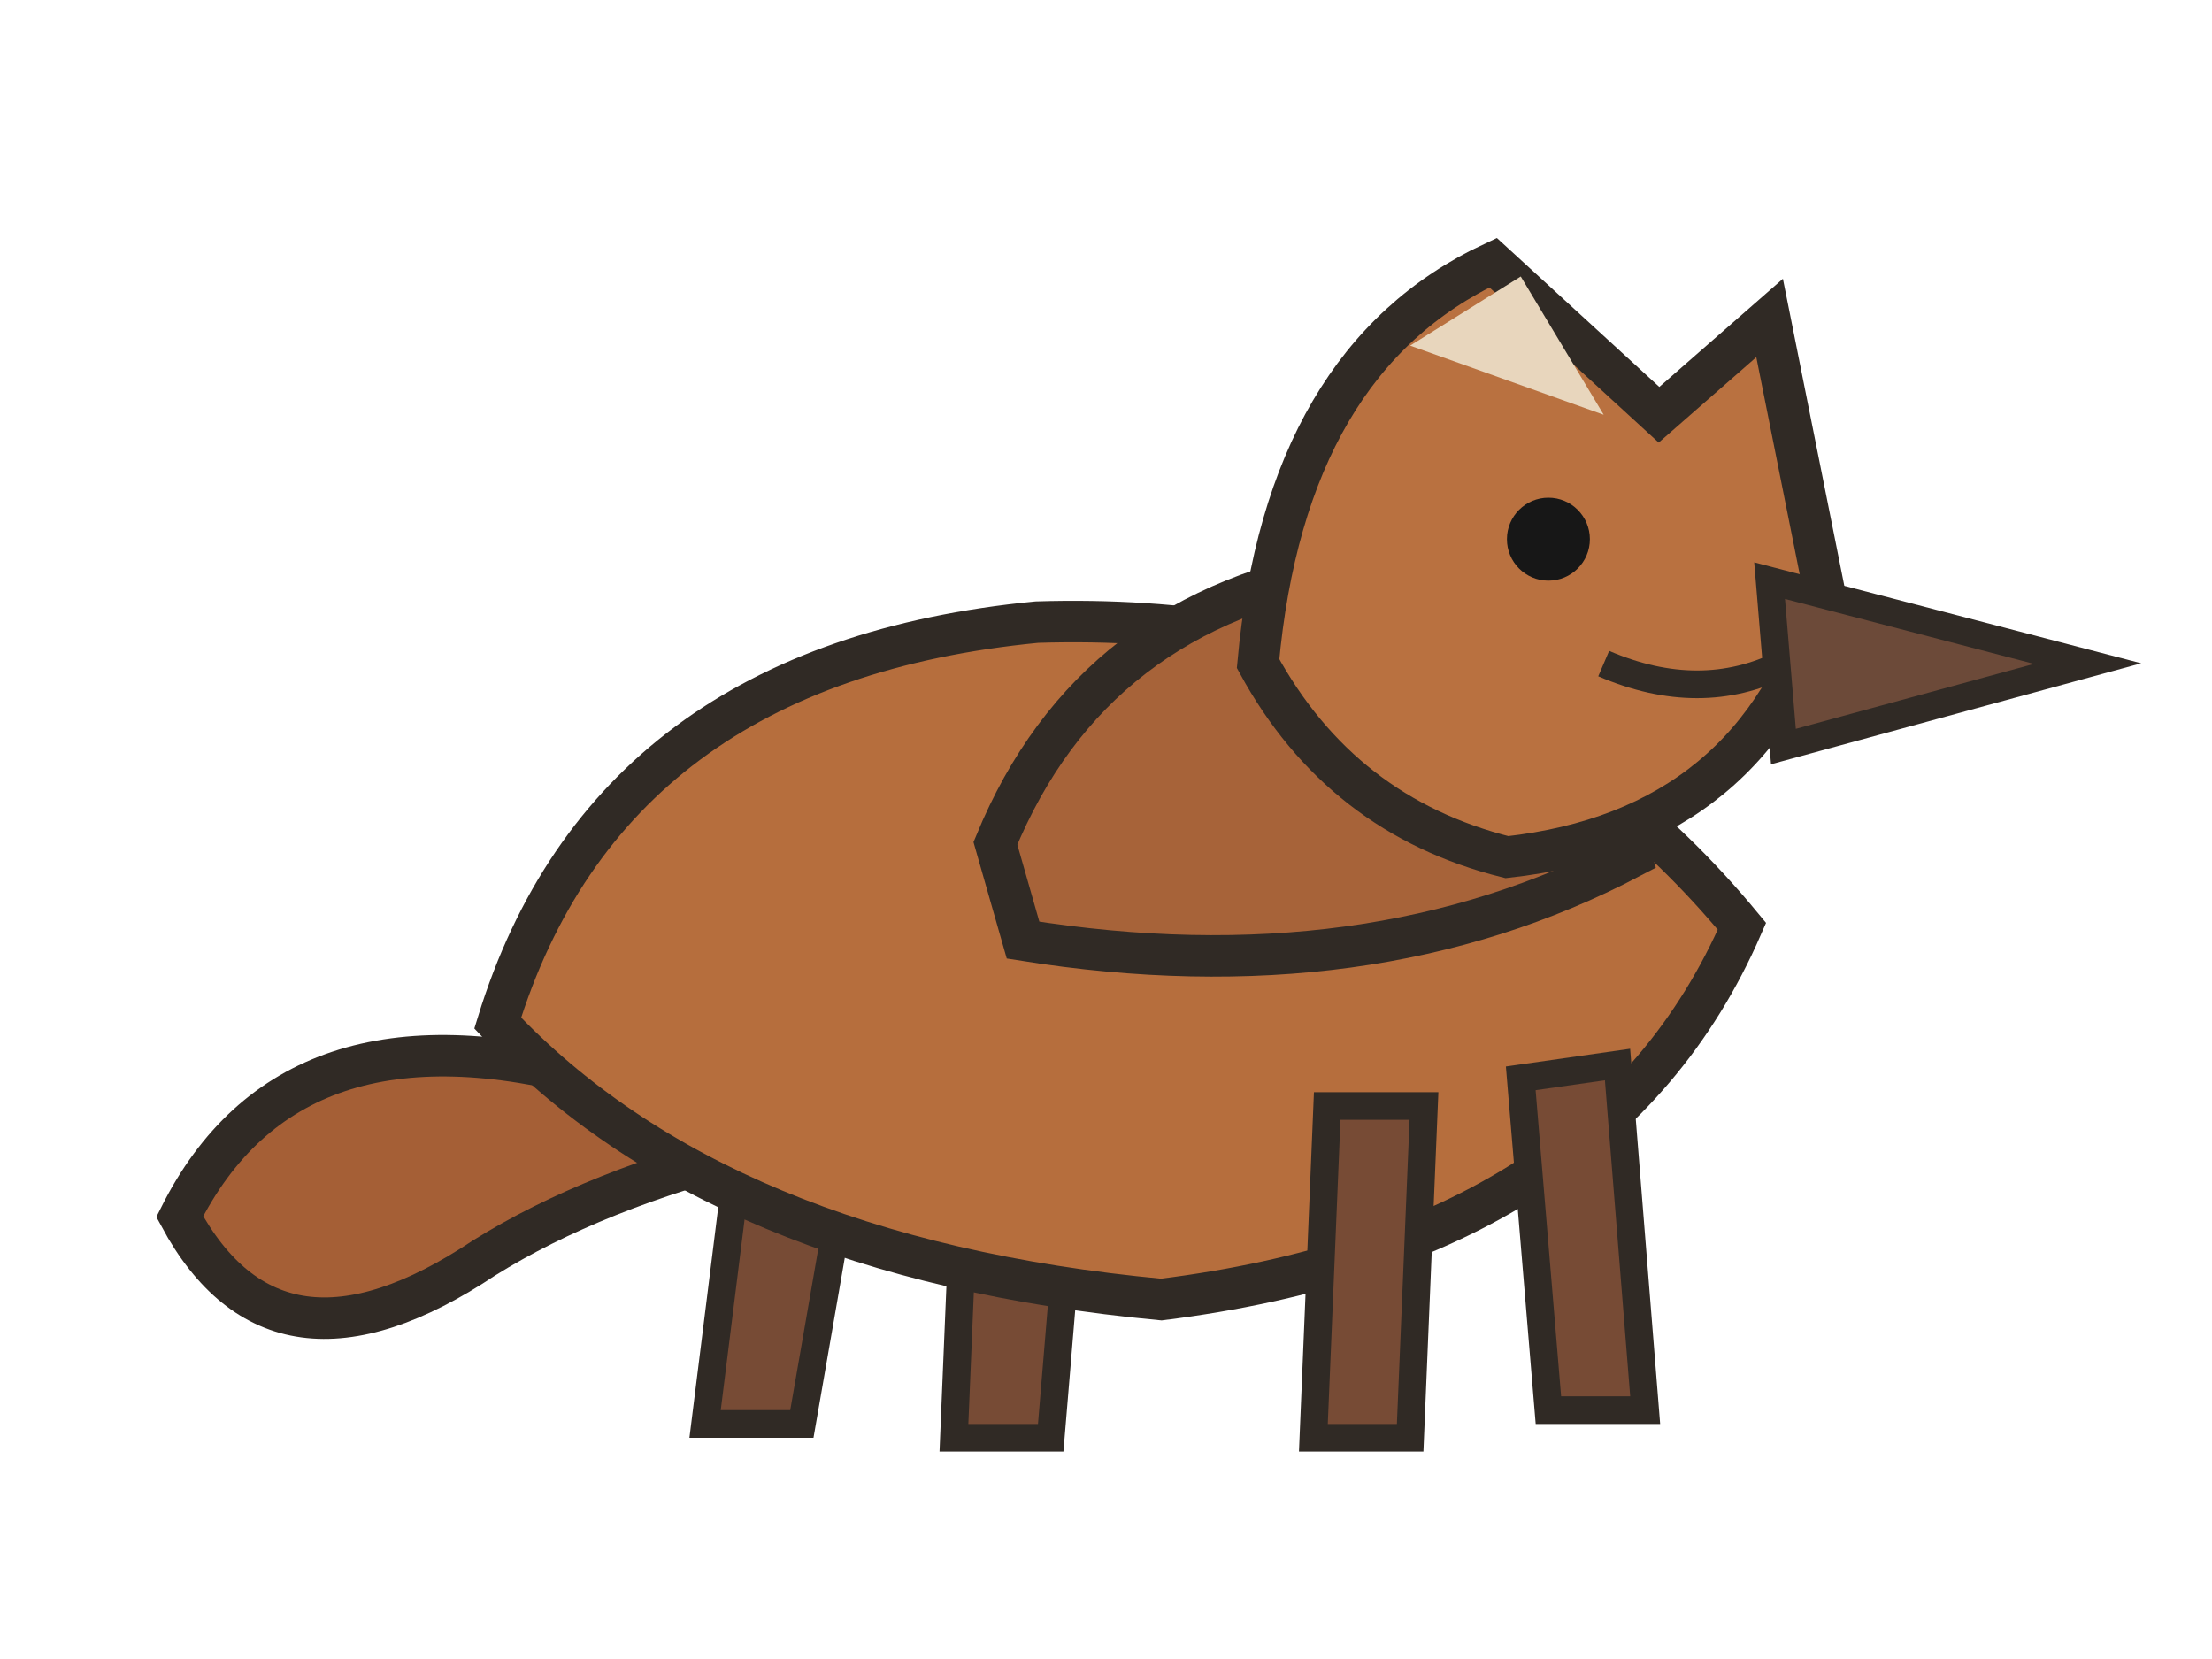
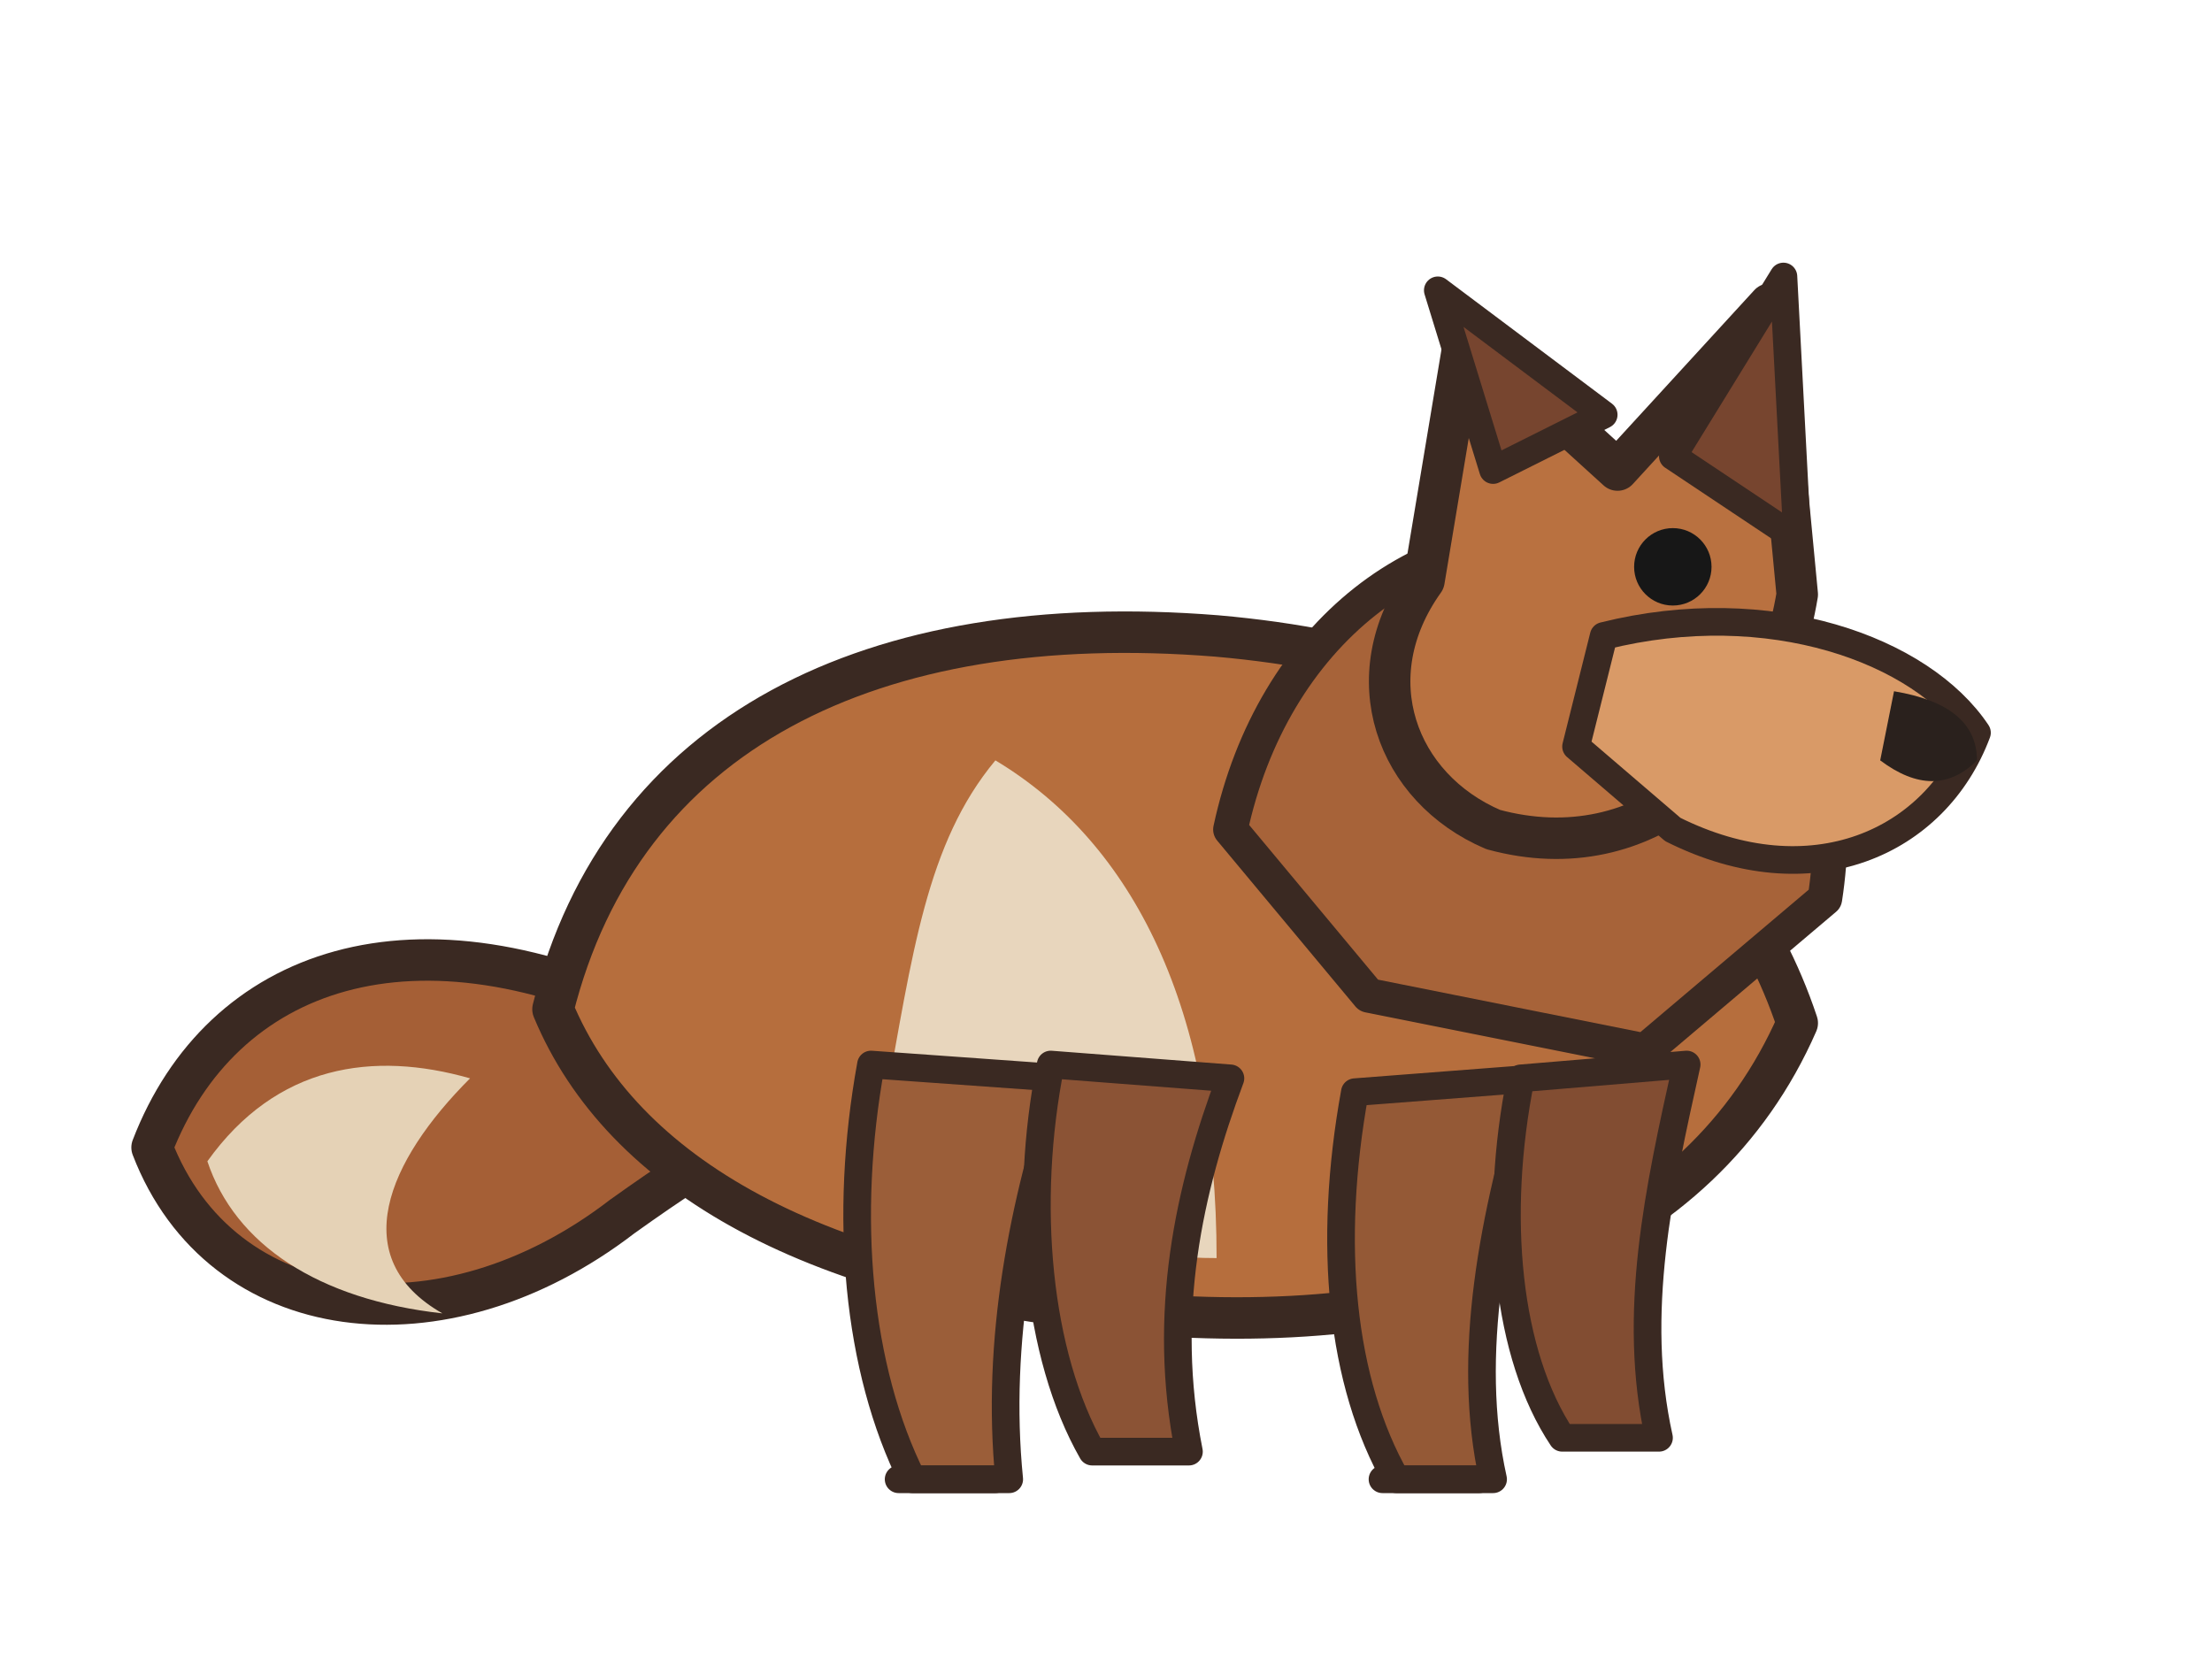
<svg xmlns="http://www.w3.org/2000/svg" viewBox="0 0 160 120" role="img" aria-label="fox pet master artwork">
-   <g id="pet-root">
-     <g id="tail">
-       <path d="M43 78 Q21 72 13 88 Q20 101 35 91 Q43 86 55 83Z" fill="#a55f36" stroke="#302a25" stroke-width="3" />
-     </g>
-     <g id="hind-legs">
-       <path d="M54 79 L51 103 L58 103 L62 80Z" fill="#774b35" stroke="#302a25" stroke-width="2" />
-       <path d="M70 80 L69 104 L76 104 L78 80Z" fill="#774b35" stroke="#302a25" stroke-width="2" />
-     </g>
-     <g id="body">
-       <path d="M36 74 Q44 48 75 45 Q107 44 126 67 Q116 90 84 94 Q52 91 36 74Z" fill="#b66e3d" stroke="#302a25" stroke-width="3" />
-     </g>
-     <g id="front-legs">
-       <path d="M96 80 L95 104 L102 104 L103 80Z" fill="#774b35" stroke="#302a25" stroke-width="2" />
-       <path d="M110 78 L112 102 L119 102 L117 77Z" fill="#774b35" stroke="#302a25" stroke-width="2" />
-     </g>
-     <g id="neck">
-       <path d="M72 61 Q79 44 98 41 Q113 44 118 62 Q99 72 74 68Z" fill="#a76339" stroke="#302a25" stroke-width="3" />
-     </g>
-     <g id="head">
-       <path d="M91 48 Q93 26 108 19 L120 30 L128 23 L132 43 Q127 60 109 62 Q97 59 91 48Z" fill="#b97140" stroke="#302a25" stroke-width="3" />
-       <path d="M128 42 L151 48 L129 54Z" fill="#6c4a39" stroke="#302a25" stroke-width="2" />
-     </g>
-     <g id="face">
-       <circle cx="112" cy="39" r="3" fill="#171717" />
-       <path d="M116 48 Q123 51 129 48" fill="none" stroke="#302a25" stroke-width="2" />
-     </g>
-     <g id="species-surface">
-       <path d="M102 25 L110 20 L116 30" fill="#e8d6bd" />
-     </g>
-     <g id="markings" />
+   <g id="pet-root" stroke="#3a2922" stroke-linejoin="round" stroke-linecap="round">
+     <path id="tail" d="M48 74 C30 65 16 70 11 83 C16 96 32 98 45 88 C52 83 57 80 64 79Z" fill="#a55f36" stroke-width="3" />
+     <path id="tail-tip" d="M15 84 C20 77 27 76 34 78 C28 84 25 91 32 95 C23 94 17 90 15 84Z" fill="#e5d2b6" stroke="none" />
+     <path id="body" d="M40 73 C45 53 63 44 88 46 C111 48 125 59 130 74 C123 90 105 97 82 95 C59 93 45 85 40 73Z" fill="#b66e3d" stroke-width="3" />
+     <path id="chest" d="M72 55 C82 61 88 73 88 91 C78 91 69 87 64 80 C66 69 67 61 72 55Z" fill="#e8d6bd" stroke="none" />
+     <path id="neck" d="M89 60 C92 46 103 37 116 39 C128 42 134 52 132 65 L119 76 L99 72Z" fill="#a76339" stroke-width="2.5" />
+     <path id="head" d="M103 42 L106 24 L117 34 L128 22 L130 43 C128 55 119 63 108 60 C101 57 98 49 103 42Z" fill="#b97140" stroke-width="3" />
+     <path id="ear-far" d="M108 34 L104 21 L116 30Z" fill="#77452f" stroke-width="2" />
+     <path id="ear-near" d="M121 33 L129 20 L130 39Z" fill="#77452f" stroke-width="2" />
+     <path id="muzzle" d="M116 46 C128 43 139 47 143 53 C140 61 131 65 121 60 L114 54Z" fill="#d99a67" stroke-width="2" />
+     <path id="nose" d="M137 50 Q143 51 143 55 Q140 58 136 55Z" fill="#2a211d" stroke="none" />
+     <circle id="eye" cx="121" cy="41" r="2.8" fill="#171717" stroke="none" />
+     <path id="front-leg-near" d="M63 77 C61 88 62 99 66 107 L73 107 C72 97 74 87 77 78Z" fill="#9b5e39" stroke-width="2" />
+     <path id="front-leg-far" d="M76 77 C74 87 75 98 79 105 L86 105 C84 95 86 86 89 78Z" fill="#8b5335" stroke-width="2" />
+     <path id="hind-leg-near" d="M98 79 C96 90 97 100 101 107 L108 107 C106 98 108 88 111 78Z" fill="#945936" stroke-width="2" />
+     <path id="hind-leg-far" d="M110 78 C108 88 109 98 113 104 L120 104 C118 95 120 86 122 77Z" fill="#824d32" stroke-width="2" />
+     <path id="paw-near" d="M65 107 L72 107 M100 107 L107 107" fill="none" stroke-width="2" />
  </g>
</svg>
